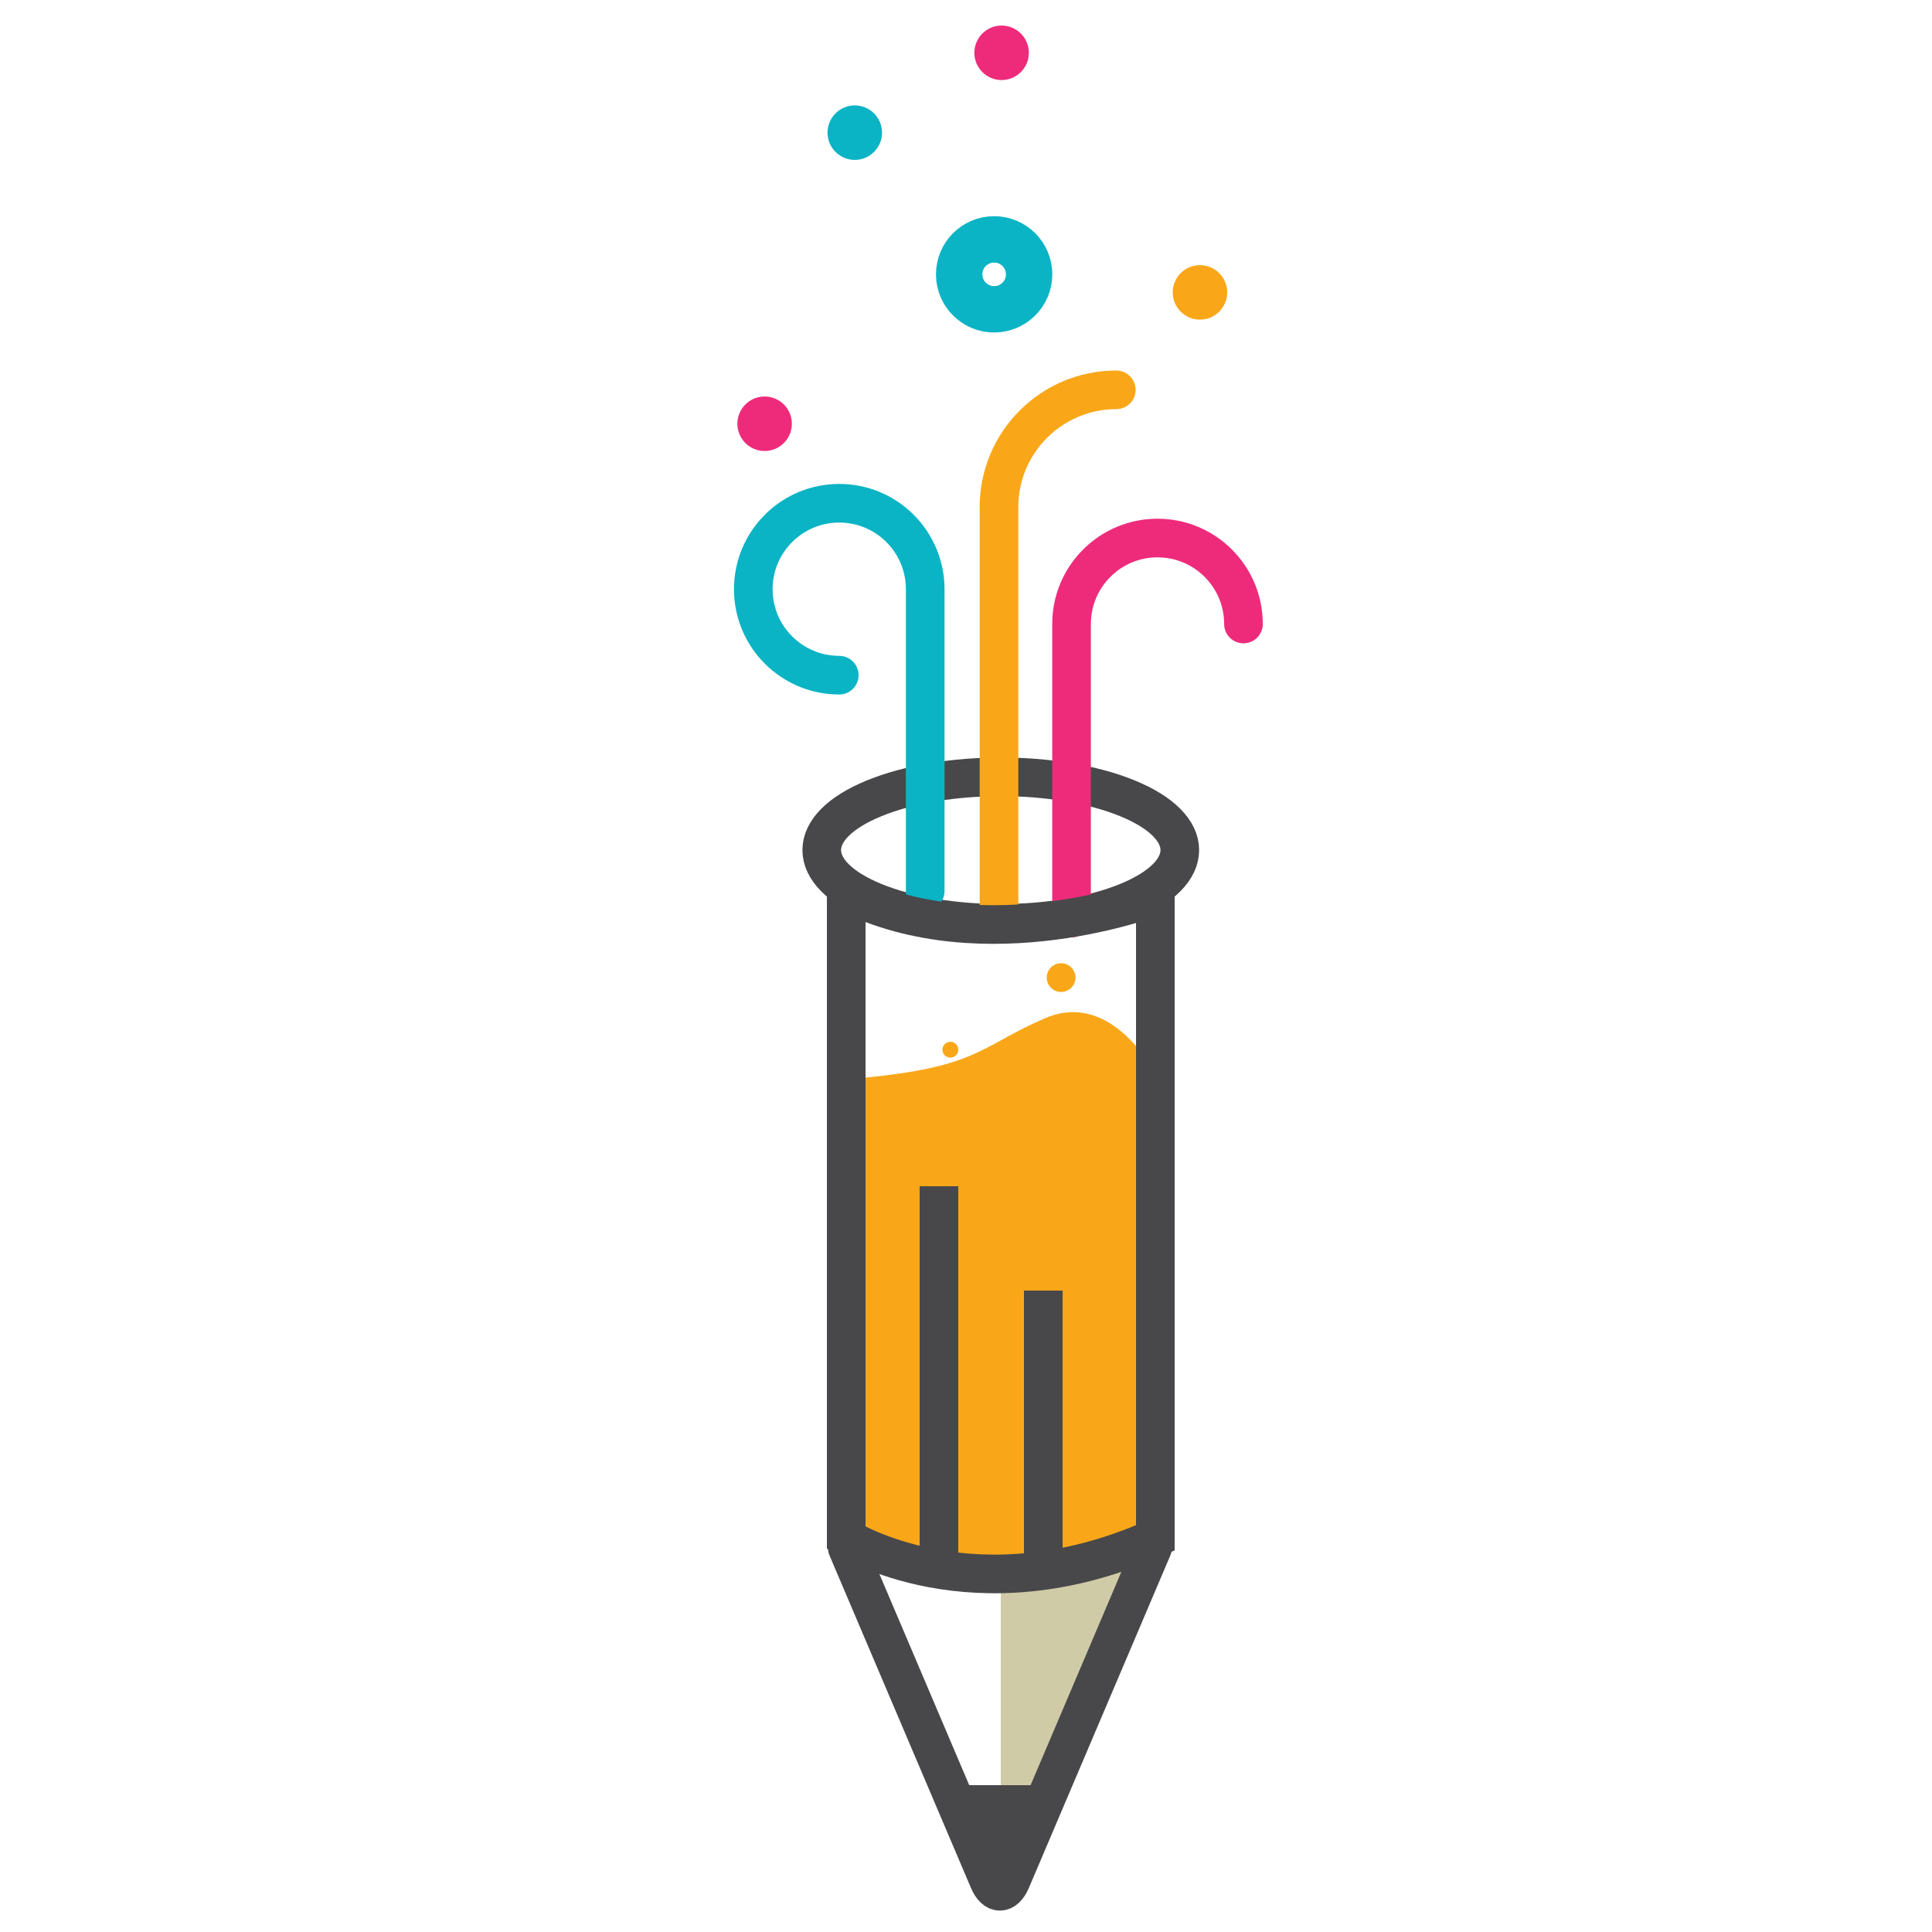
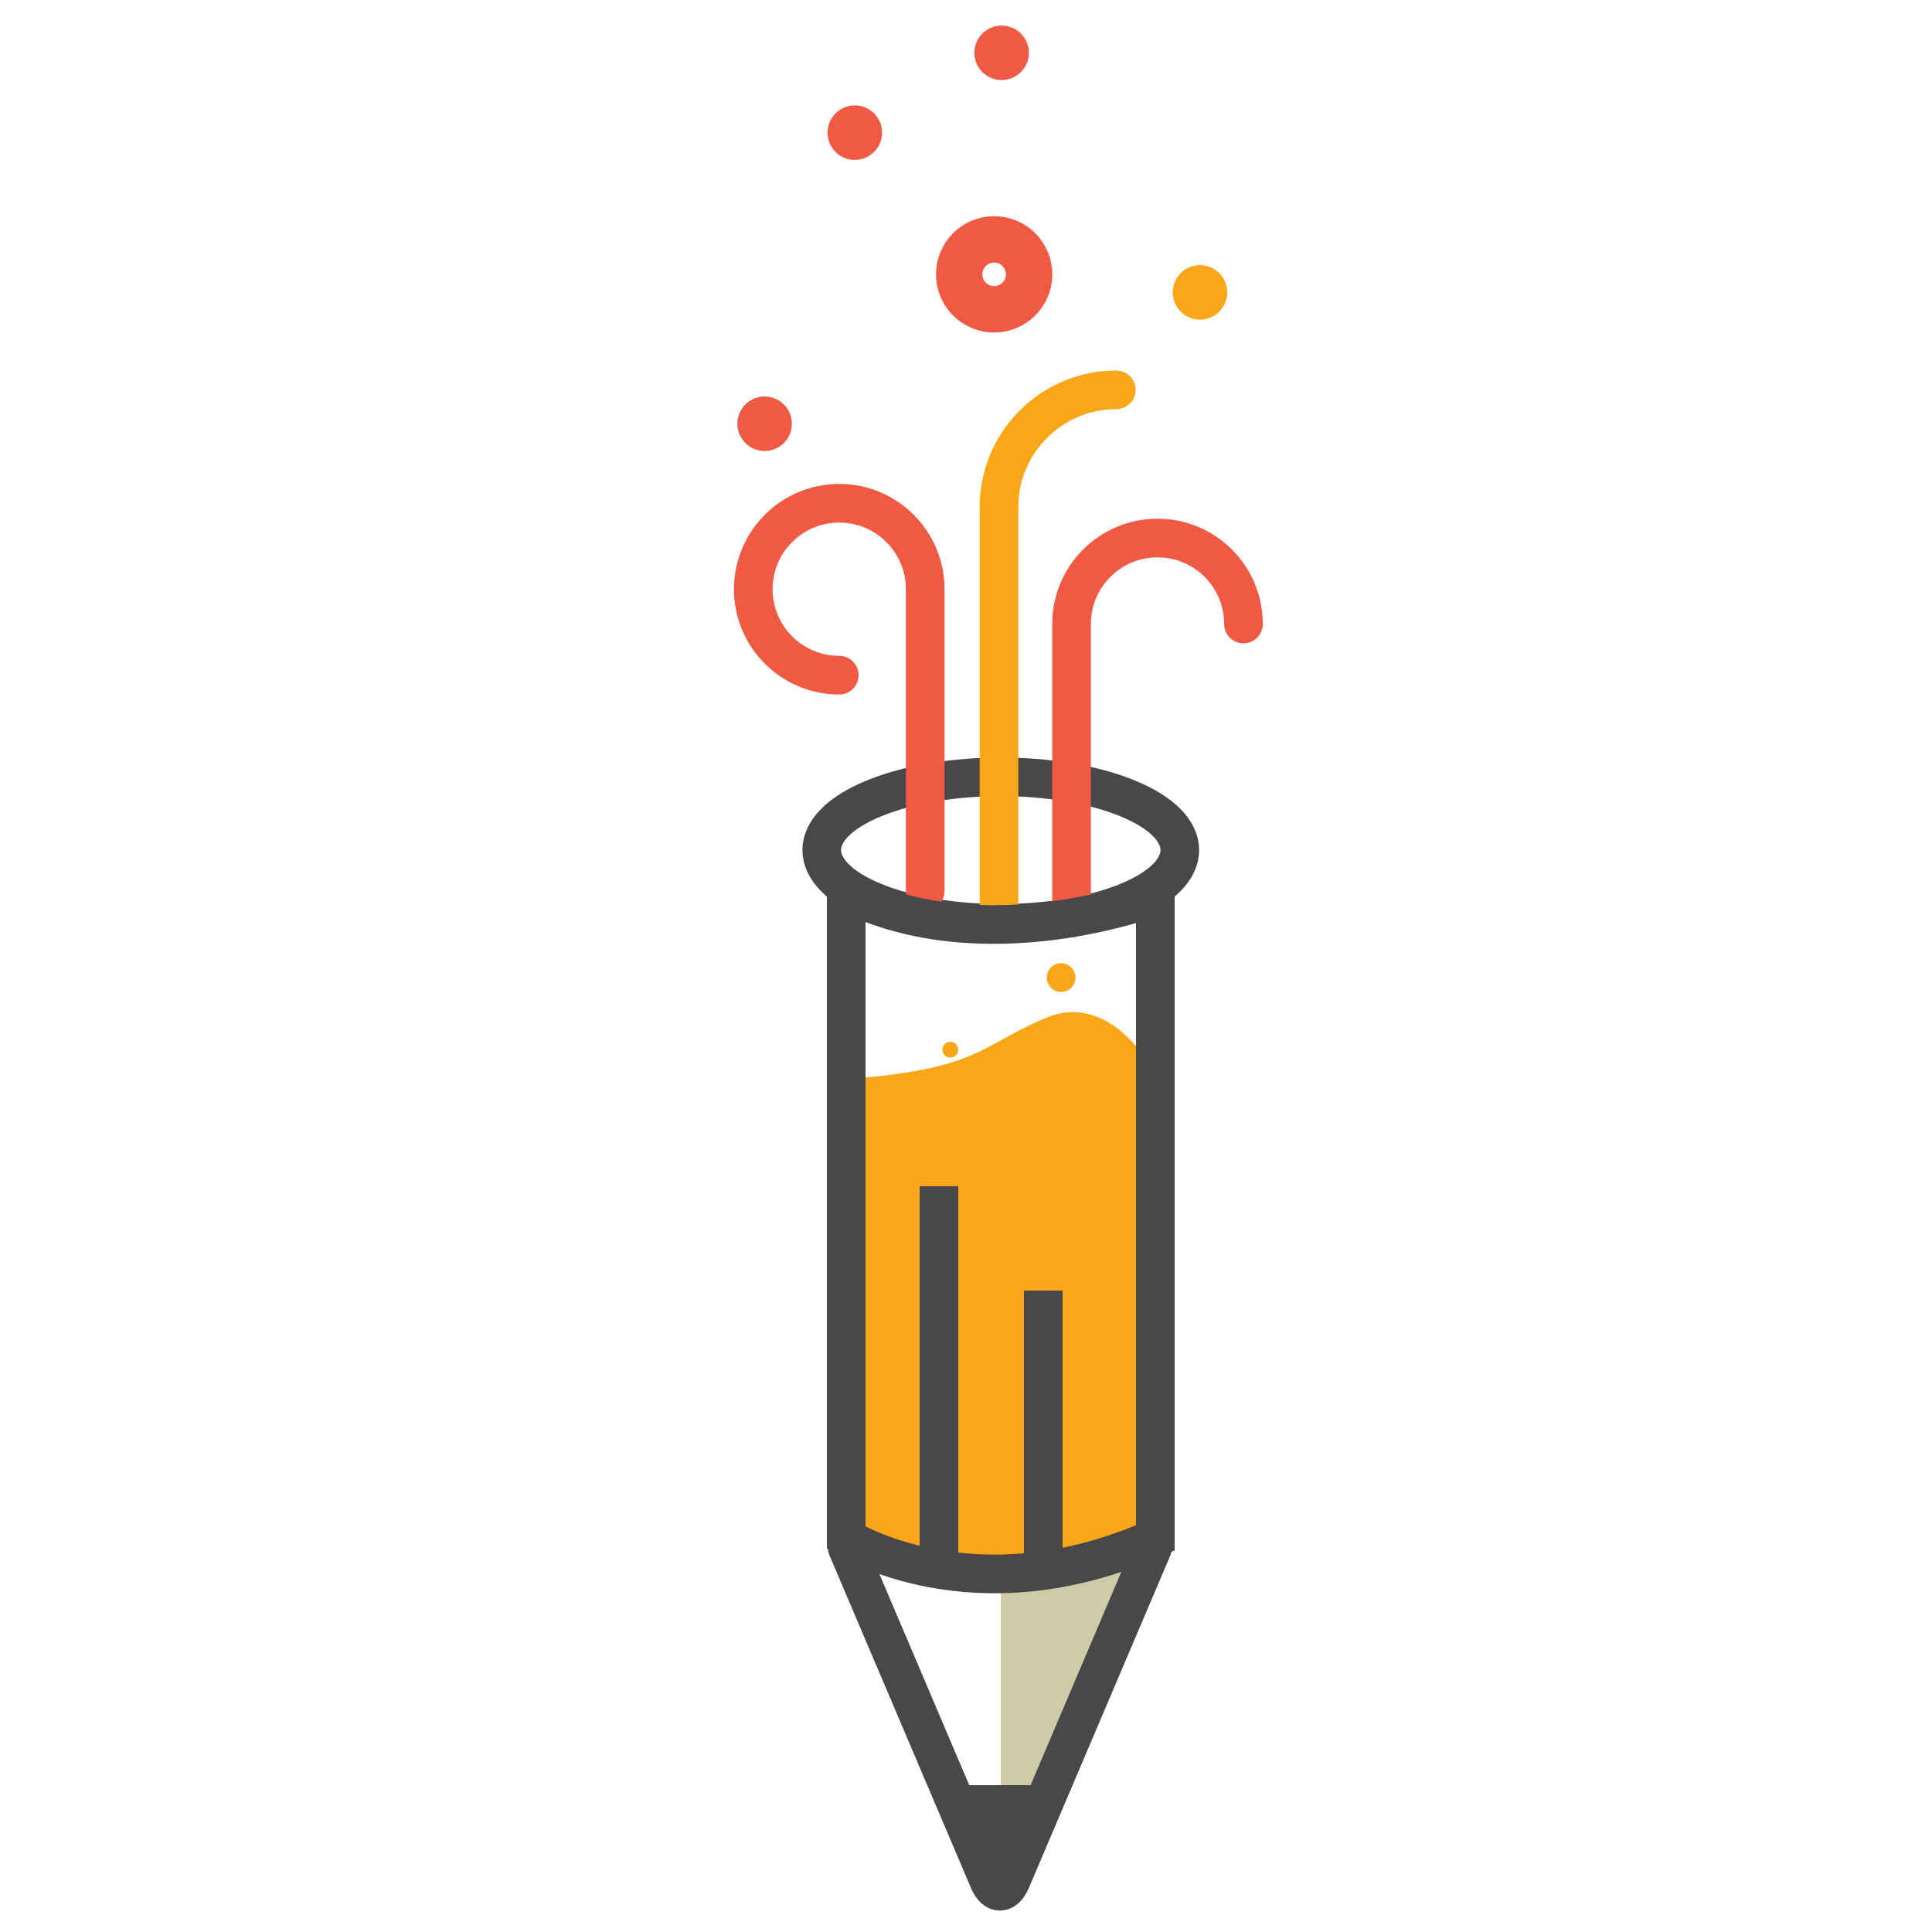
<svg xmlns="http://www.w3.org/2000/svg" version="1.1" id="Layer_1" x="0px" y="0px" width="500px" height="500px" viewBox="0 0 500 500" enable-background="new 0 0 500 500" xml:space="preserve">
  <image display="none" overflow="visible" width="800" height="600" transform="matrix(1 0 0 1 -143.9946 -56.9985)">
</image>
  <g>
    <path fill="none" stroke="#48484A" stroke-width="10" stroke-miterlimit="10" d="M291.763,206.597   c18.095,7.402,18.095,19.405,0,26.807c-18.094,7.404-47.432,7.404-65.523,0c-18.097-7.402-18.097-19.405,0-26.807   C244.331,199.192,273.669,199.192,291.763,206.597z" />
-     <path fill="none" stroke="#0AB4C5" stroke-width="10" stroke-linecap="round" stroke-miterlimit="10" d="M217.199,174.735   c-12.29-0.001-22.247-9.96-22.247-22.246c0-12.287,9.957-22.246,22.247-22.248c12.284,0,22.246,9.959,22.245,22.246v78.1" />
+     <path fill="none" stroke="#F05944" stroke-width="10" stroke-linecap="round" stroke-miterlimit="10" d="M217.199,174.735   c-12.29-0.001-22.247-9.96-22.247-22.246c0-12.287,9.957-22.246,22.247-22.248c12.284,0,22.246,9.959,22.245,22.246v78.1" />
    <path fill="none" stroke="#F9A719" stroke-width="10" stroke-linecap="round" stroke-linejoin="bevel" stroke-miterlimit="10" d="   M288.898,100.888c-16.766,0-30.358,13.593-30.358,30.357v106.697" />
-     <circle fill="none" stroke="#0AB4C5" stroke-width="12" stroke-linecap="round" stroke-linejoin="bevel" stroke-miterlimit="10" cx="257.283" cy="71" r="9.051" />
-     <circle fill="#0AB4C5" cx="221.217" cy="34.333" r="7.051" />
-     <circle fill="#EE2B7B" cx="197.884" cy="109.667" r="7.051" />
+     <circle fill="none" stroke="#F05944" stroke-width="12" stroke-linecap="round" stroke-linejoin="bevel" stroke-miterlimit="10" cx="257.283" cy="71" r="9.051" />
+     <circle fill="#F05944" cx="221.217" cy="34.333" r="7.051" />
+     <circle fill="#F05944" cx="197.884" cy="109.667" r="7.051" />
    <circle fill="#F9A719" cx="310.551" cy="75.667" r="7.051" />
    <circle fill="#F9A719" cx="274.616" cy="253" r="3.718" />
    <circle fill="#F9A719" cx="245.949" cy="271.666" r="2.051" />
-     <circle fill="#EE2B7B" cx="259.217" cy="13.667" r="7.051" />
-     <path fill="none" stroke="#EE2B7B" stroke-width="10" stroke-linecap="round" stroke-miterlimit="10" d="M321.808,161.49   c0-12.287-9.958-22.246-22.247-22.248c-12.284,0-22.246,9.959-22.245,22.246v76.1" />
+     <circle fill="#F05944" cx="259.217" cy="13.667" r="7.051" />
+     <path fill="none" stroke="#F05944" stroke-width="10" stroke-linecap="round" stroke-miterlimit="10" d="M321.808,161.49   c0-12.287-9.958-22.246-22.247-22.248c-12.284,0-22.246,9.959-22.245,22.246v76.1" />
    <g>
      <path fill="#F9A719" d="M219.75,279.25l-0.625,114.875c0,0,44.875,32.375,79.875-3.125V278c0,0-11-22-28.5-14.5    S253.5,276.5,219.75,279.25z" />
      <polyline fill="#CFCBA7" points="259,411 259,490.333 296.439,400.938   " />
      <path fill="none" stroke="#48484A" stroke-width="10" stroke-miterlimit="10" d="M299,398V232c0,0-44,17-80-1v167    C219,398,252,419,299,398z" />
      <line fill="none" stroke="#48484A" stroke-width="10" stroke-miterlimit="10" x1="243" y1="307" x2="243" y2="406" />
      <line fill="none" stroke="#48484A" stroke-width="10" stroke-miterlimit="10" x1="270" y1="334" x2="270" y2="404" />
      <path fill="none" stroke="#48484A" stroke-width="10" stroke-linecap="round" stroke-miterlimit="10" d="M298.277,400.592    l-36.612,86.06c-1.597,3.744-4.181,3.744-5.775,0l-36.612-86.06" />
      <polygon fill="#48484A" points="246,462 272,462 258.334,485.667   " />
    </g>
  </g>
</svg>
